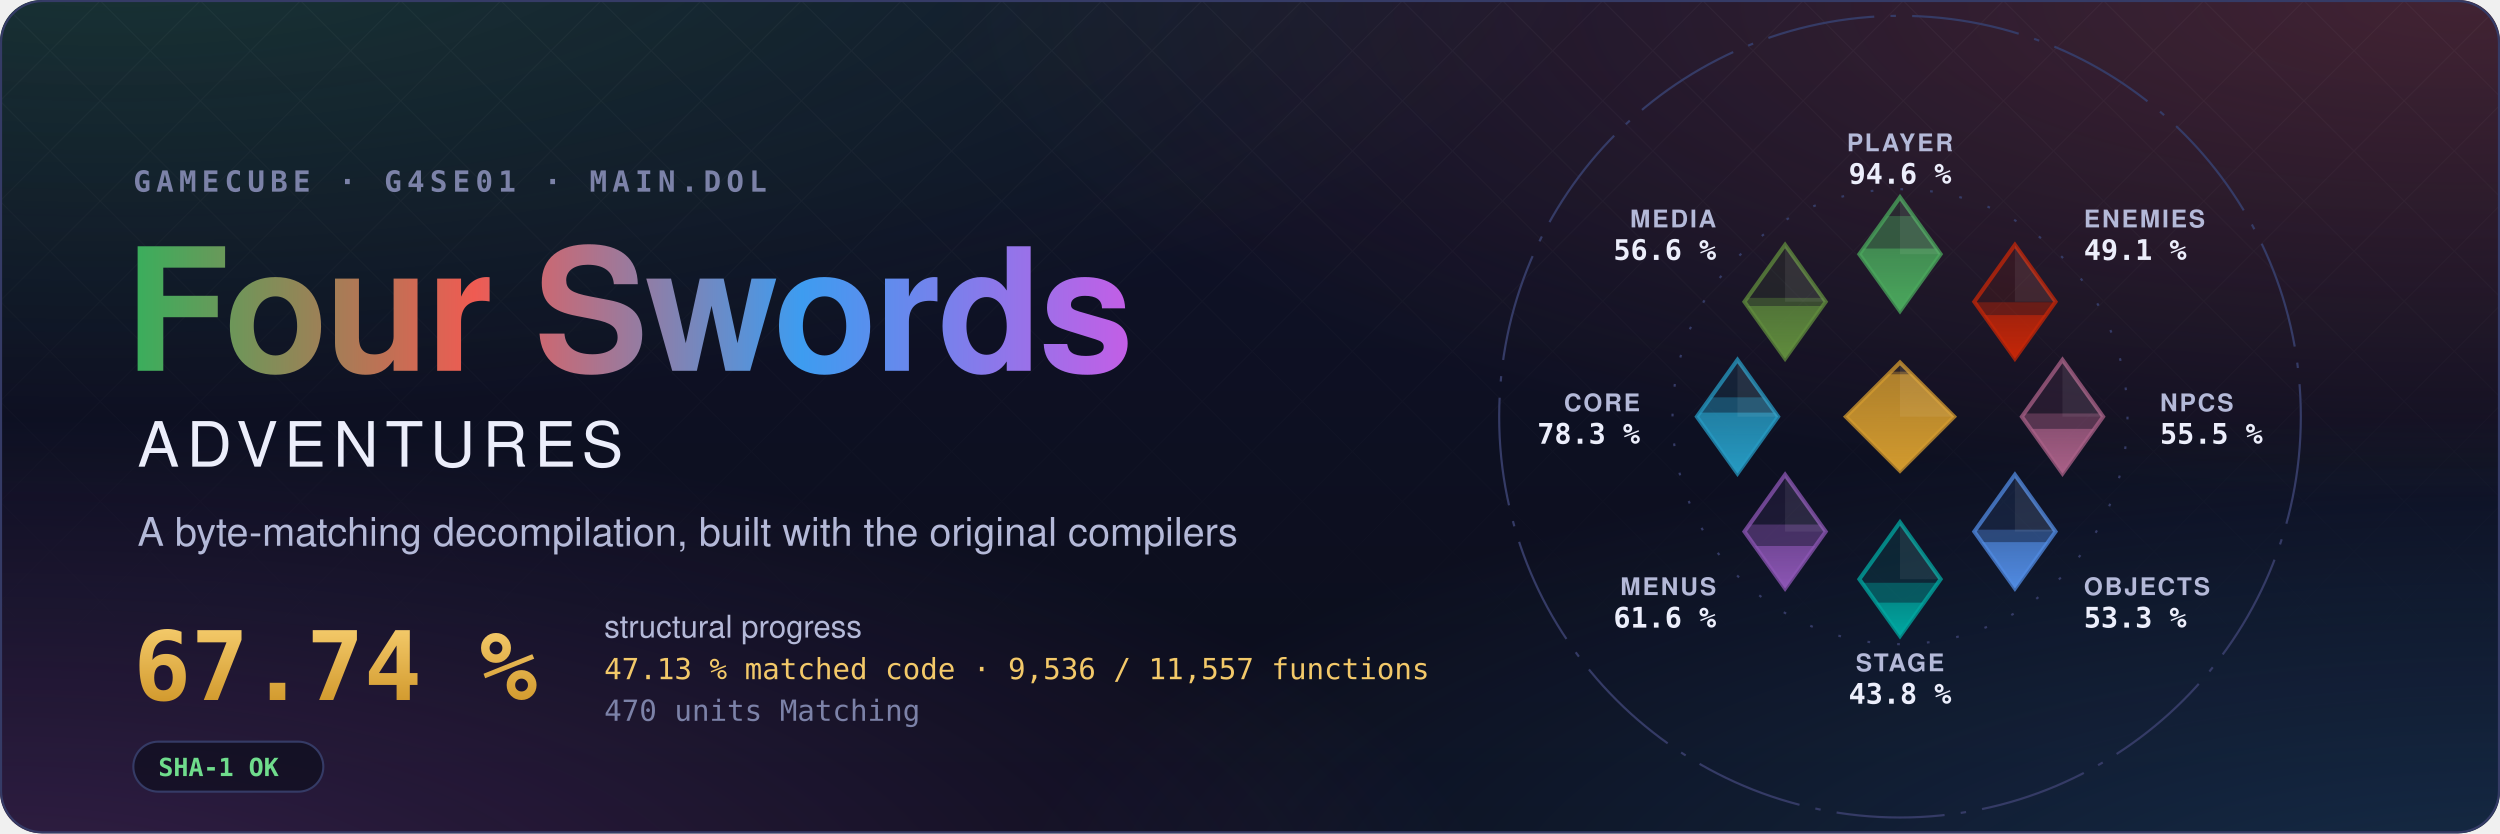
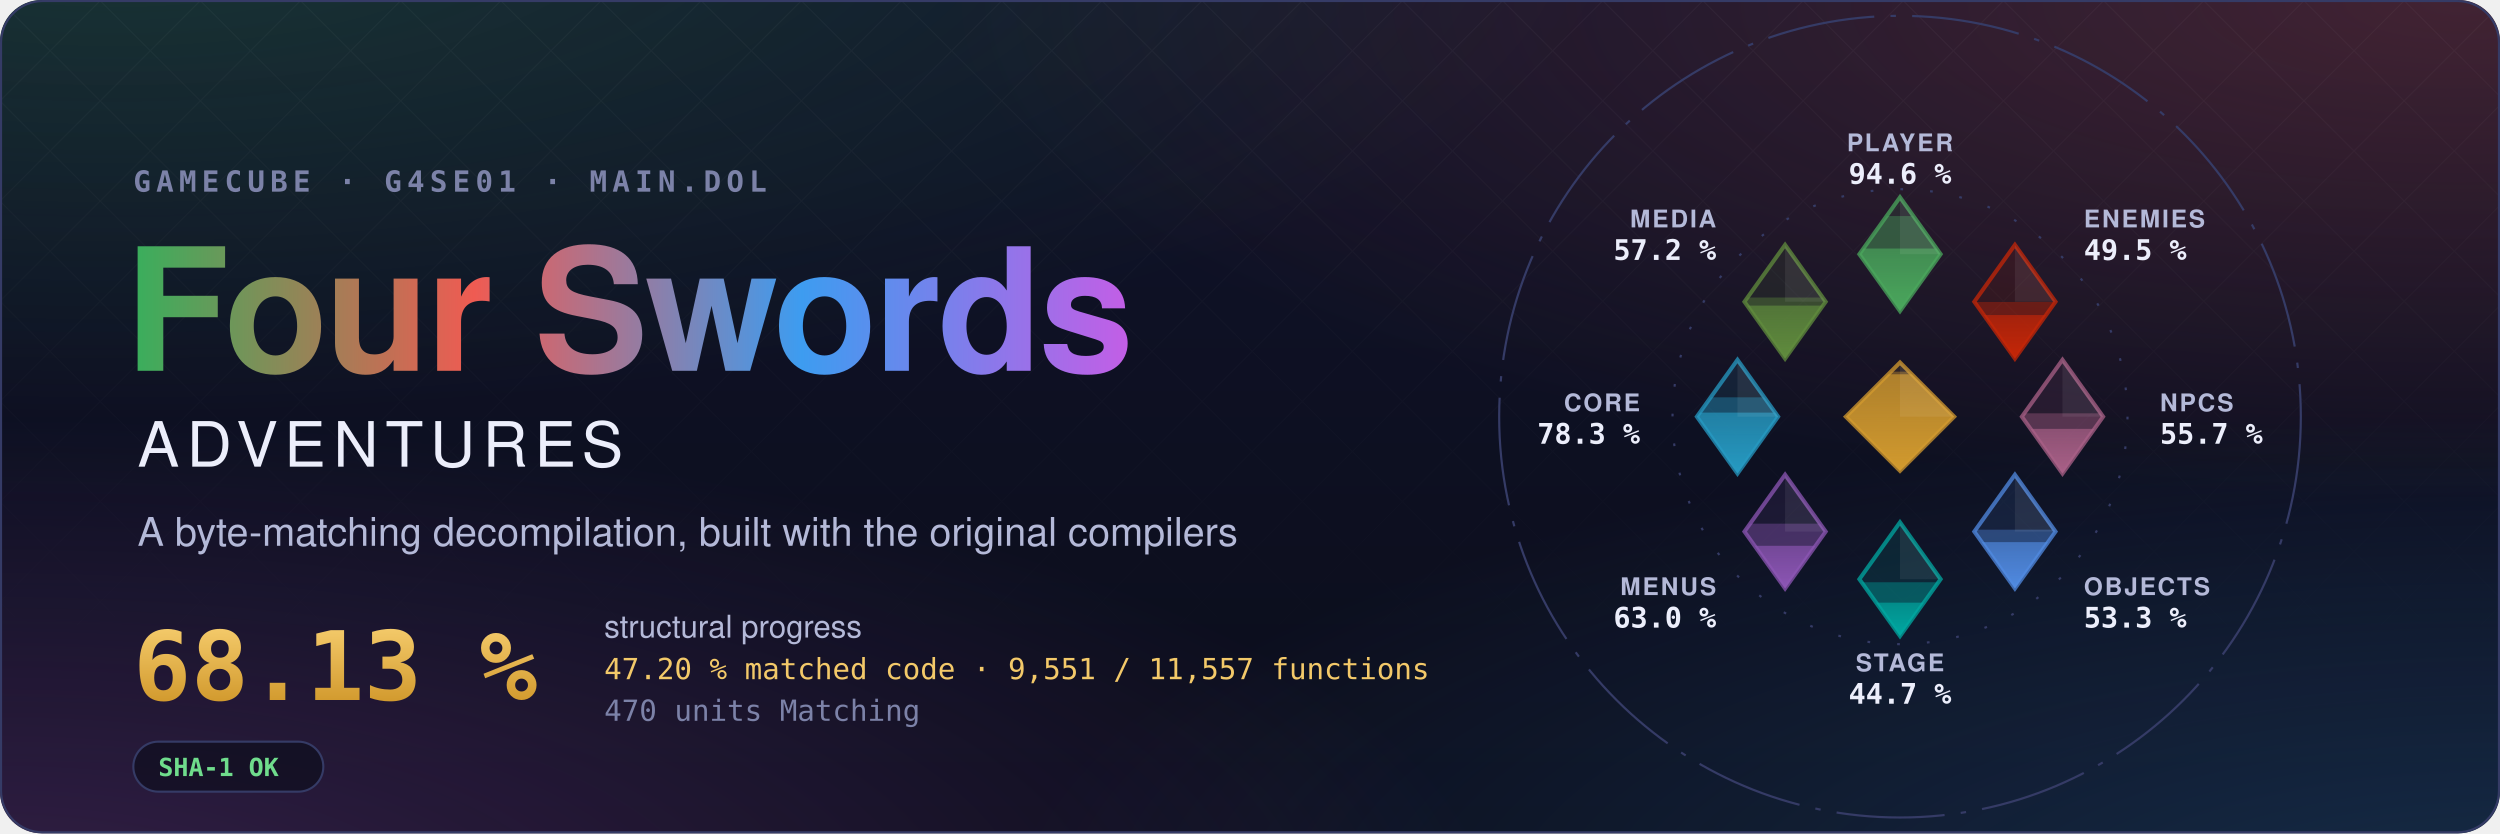
- <svg xmlns="http://www.w3.org/2000/svg" width="1200" height="400" viewBox="0 0 1200 400" role="img" aria-label="Four Swords Adventures decompilation: 67.74 % structural progress, 47.13 % matched code, 9,536 of 11,557 functions">
+ <svg xmlns="http://www.w3.org/2000/svg" width="1200" height="400" viewBox="0 0 1200 400" role="img" aria-label="Four Swords Adventures decompilation: 68.13 % structural progress, 47.20 % matched code, 9,551 of 11,557 functions">
  <style>text { font-family: -apple-system, BlinkMacSystemFont, 'Segoe UI', Helvetica, Arial, sans-serif; } .mono { font-family: ui-monospace, SFMono-Regular, 'SF Mono', Menlo, Consolas, monospace; } .spin { transform-box: fill-box; transform-origin: center; animation: spin 90s linear infinite; } @keyframes spin { to { transform: rotate(360deg); } } .rise { transform-box: fill-box; transform-origin: 50% 100%; animation: rise 1.6s cubic-bezier(.2,.8,.2,1) both; } @keyframes rise { from { transform: scaleY(0); } } @media (prefers-reduced-motion: reduce) { * { animation: none !important; } }</style>
  <defs>
    <radialGradient id="glow0" cx="0.05" cy="-0.1" r="0.6">
      <stop offset="0" stop-color="#3aae5c" stop-opacity="0.22" />
      <stop offset="1" stop-color="#3aae5c" stop-opacity="0" />
    </radialGradient>
    <radialGradient id="glow1" cx="0.98" cy="0.0" r="0.6">
      <stop offset="0" stop-color="#ef5b52" stop-opacity="0.22" />
      <stop offset="1" stop-color="#ef5b52" stop-opacity="0" />
    </radialGradient>
    <radialGradient id="glow2" cx="1.0" cy="1.1" r="0.6">
      <stop offset="0" stop-color="#3d9cf0" stop-opacity="0.22" />
      <stop offset="1" stop-color="#3d9cf0" stop-opacity="0" />
    </radialGradient>
    <radialGradient id="glow3" cx="0.0" cy="1.1" r="0.6">
      <stop offset="0" stop-color="#c35ee6" stop-opacity="0.22" />
      <stop offset="1" stop-color="#c35ee6" stop-opacity="0" />
    </radialGradient>
    <linearGradient id="sky" x1="0" y1="0" x2="0" y2="1">
      <stop offset="0" stop-color="#10132a" />
      <stop offset="1" stop-color="#0b0d1a" />
    </linearGradient>
    <linearGradient id="four" x1="0" y1="0" x2="1" y2="0">
      <stop offset="0" stop-color="#3aae5c" />
      <stop offset="0.34" stop-color="#ef5b52" />
      <stop offset="0.67" stop-color="#3d9cf0" />
      <stop offset="1" stop-color="#c35ee6" />
    </linearGradient>
    <linearGradient id="goldtext" x1="0" y1="0" x2="0" y2="1">
      <stop offset="0" stop-color="#f3c969" />
      <stop offset="1" stop-color="#d29a2e" />
    </linearGradient>
    <pattern id="lattice" width="34" height="34" patternUnits="userSpaceOnUse" patternTransform="rotate(45)">
      <path d="M0 0H34M0 0V34" stroke="#fff" stroke-opacity="0.035" />
    </pattern>
    <linearGradient id="fade" x1="0" y1="0" x2="0" y2="1">
      <stop offset="0" stop-color="#fff" />
      <stop offset="0.8" stop-color="#fff" stop-opacity="0" />
    </linearGradient>
    <mask id="fadeMask">
      <rect width="1200" height="400" fill="url(#fade)" />
    </mask>
    <clipPath id="card">
      <rect width="1200" height="400" rx="20" />
    </clipPath>
  </defs>
  <g clip-path="url(#card)">
    <rect width="1200" height="400" fill="url(#sky)" />
    <rect width="1200" height="400" fill="url(#glow0)" />
    <rect width="1200" height="400" fill="url(#glow1)" />
    <rect width="1200" height="400" fill="url(#glow2)" />
    <rect width="1200" height="400" fill="url(#glow3)" />
    <rect width="1200" height="400" fill="url(#lattice)" mask="url(#fadeMask)" />
  </g>
  <rect x="0.5" y="0.5" width="1199" height="399" rx="20" fill="none" stroke="#353b66" />
  <text x="64" y="92" class="mono" font-size="14" font-weight="600" letter-spacing="0.18em" fill="#7c82a8">GAMECUBE · G4SE01 · MAIN.DOL</text>
  <text x="60" y="178" font-size="82" font-weight="700" letter-spacing="-1.5" fill="url(#four)">Four Swords</text>
  <text x="66" y="224" font-size="30" font-weight="500" letter-spacing="0.12em" fill="#eceefb">ADVENTURES</text>
  <text x="66" y="262" font-size="19" fill="#b4b9d8">A byte-matching decompilation, built with the original compilers</text>
-   <text x="64" y="336" class="mono" font-size="46" font-weight="700" fill="url(#goldtext)">67.74 %</text>
+   <text x="64" y="336" class="mono" font-size="46" font-weight="700" fill="url(#goldtext)">68.13 %</text>
  <text x="290" y="306" font-size="15" fill="#b4b9d8">structural progress</text>
-   <text x="290" y="326" class="mono" font-size="14" fill="#f3c969">47.13 % matched code · 9,536 / 11,557 functions</text>
+   <text x="290" y="326" class="mono" font-size="14" fill="#f3c969">47.20 % matched code · 9,551 / 11,557 functions</text>
  <text x="290" y="346" class="mono" font-size="14" fill="#7c82a8">470 units Matching</text>
  <g transform="translate(64 356)">
    <rect width="91.2" height="24" rx="12" fill="#0b0d1a" fill-opacity="0.6" stroke="#353b66" />
    <text x="12" y="16.5" class="mono" font-size="12" font-weight="600" fill="#6fdc8c">SHA-1 OK</text>
  </g>
  <defs>
    <clipPath id="ec-player">
      <path d="M0 -81L15 -60L0 -39L-15 -60Z" />
    </clipPath>
    <linearGradient id="eg-player" x1="0" y1="1" x2="0" y2="0">
      <stop offset="0" stop-color="#4aa75c" />
      <stop offset="1" stop-color="#4aa75c" stop-opacity="0.65" />
    </linearGradient>
    <clipPath id="ec-enemies">
      <path d="M42.43 -63.43L57.43 -42.43L42.43 -21.43L27.43 -42.43Z" />
    </clipPath>
    <linearGradient id="eg-enemies" x1="0" y1="1" x2="0" y2="0">
      <stop offset="0" stop-color="#c52607" />
      <stop offset="1" stop-color="#c52607" stop-opacity="0.65" />
    </linearGradient>
    <clipPath id="ec-npcs">
      <path d="M60 -21L75 0L60 21L45 0Z" />
    </clipPath>
    <linearGradient id="eg-npcs" x1="0" y1="1" x2="0" y2="0">
      <stop offset="0" stop-color="#a96087" />
      <stop offset="1" stop-color="#a96087" stop-opacity="0.65" />
    </linearGradient>
    <clipPath id="ec-objects">
      <path d="M42.43 21.43L57.43 42.43L42.43 63.43L27.43 42.43Z" />
    </clipPath>
    <linearGradient id="eg-objects" x1="0" y1="1" x2="0" y2="0">
      <stop offset="0" stop-color="#508ae1" />
      <stop offset="1" stop-color="#508ae1" stop-opacity="0.65" />
    </linearGradient>
    <clipPath id="ec-stage">
      <path d="M0 39L15 60L0 81L-15 60Z" />
    </clipPath>
    <linearGradient id="eg-stage" x1="0" y1="1" x2="0" y2="0">
      <stop offset="0" stop-color="#00a8a1" />
      <stop offset="1" stop-color="#00a8a1" stop-opacity="0.65" />
    </linearGradient>
    <clipPath id="ec-menus">
      <path d="M-42.43 21.43L-27.43 42.43L-42.43 63.43L-57.43 42.43Z" />
    </clipPath>
    <linearGradient id="eg-menus" x1="0" y1="1" x2="0" y2="0">
      <stop offset="0" stop-color="#8c55b4" />
      <stop offset="1" stop-color="#8c55b4" stop-opacity="0.65" />
    </linearGradient>
    <clipPath id="ec-core">
      <path d="M-60 -21L-45 0L-60 21L-75 0Z" />
    </clipPath>
    <linearGradient id="eg-core" x1="0" y1="1" x2="0" y2="0">
      <stop offset="0" stop-color="#269ac2" />
      <stop offset="1" stop-color="#269ac2" stop-opacity="0.65" />
    </linearGradient>
    <clipPath id="ec-media">
      <path d="M-42.43 -63.43L-27.43 -42.43L-42.43 -21.43L-57.43 -42.43Z" />
    </clipPath>
    <linearGradient id="eg-media" x1="0" y1="1" x2="0" y2="0">
      <stop offset="0" stop-color="#608c3d" />
      <stop offset="1" stop-color="#608c3d" stop-opacity="0.65" />
    </linearGradient>
    <clipPath id="ec-libs">
      <path d="M0 -20L20 0L0 20L-20 0Z" />
    </clipPath>
    <linearGradient id="eg-libs" x1="0" y1="1" x2="0" y2="0">
      <stop offset="0" stop-color="#d29a2e" />
      <stop offset="1" stop-color="#d29a2e" stop-opacity="0.65" />
    </linearGradient>
  </defs>
  <g transform="translate(912 200) scale(1.3)">
    <circle class="spin" r="148" fill="none" stroke="#353b66" stroke-width="0.8" stroke-dasharray="40 6 2 6" />
    <circle r="84" fill="none" stroke="#353b66" stroke-width="0.8" stroke-dasharray="1 10" />
    <path d="M0 -81L15 -60L0 -39L-15 -60Z" fill="#4aa75c" fill-opacity="0.12" stroke="#4aa75c" stroke-opacity="0.75" stroke-width="1.5" />
    <g clip-path="url(#ec-player)">
      <rect class="rise" style="animation-delay:0.20s" x="-15.0" y="-74.08" width="30" height="35.08" fill="#4aa75c" fill-opacity="0.38" />
    </g>
    <g clip-path="url(#ec-player)">
      <rect class="rise" style="animation-delay:0.20s" x="-15.0" y="-62.09" width="30" height="23.09" fill="url(#eg-player)" />
    </g>
    <path d="M0.0 -81.0L15.0 -60.0L0.0 -60.0Z" fill="#fff" fill-opacity="0.07" />
    <text x="0.0" y="-98.0" text-anchor="middle" font-size="9" font-weight="600" letter-spacing="0.08em" fill="#b4b9d8">PLAYER</text>
    <text x="0.0" y="-86.0" text-anchor="middle" font-size="10.5" font-weight="700" fill="#eceefb" class="mono">94.6 %</text>
    <path d="M42.43 -63.43L57.43 -42.43L42.43 -21.43L27.43 -42.43Z" fill="#c52607" fill-opacity="0.12" stroke="#c52607" stroke-opacity="0.75" stroke-width="1.5" />
    <g clip-path="url(#ec-enemies)">
-       <rect class="rise" style="animation-delay:0.30s" x="27.43" y="-42.23" width="30" height="20.80" fill="#c52607" fill-opacity="0.38" />
+       <rect class="rise" style="animation-delay:0.30s" x="27.43" y="-42.33" width="30" height="20.90" fill="#c52607" fill-opacity="0.38" />
    </g>
    <g clip-path="url(#ec-enemies)">
-       <rect class="rise" style="animation-delay:0.30s" x="27.43" y="-37.49" width="30" height="16.06" fill="url(#eg-enemies)" />
+       <rect class="rise" style="animation-delay:0.30s" x="27.43" y="-37.52" width="30" height="16.09" fill="url(#eg-enemies)" />
    </g>
    <path d="M42.43 -63.43L57.43 -42.43L42.43 -42.43Z" fill="#fff" fill-opacity="0.07" />
    <text x="67.88" y="-69.88" text-anchor="start" font-size="9" font-weight="600" letter-spacing="0.08em" fill="#b4b9d8">ENEMIES</text>
-     <text x="67.88" y="-57.88" text-anchor="start" font-size="10.5" font-weight="700" fill="#eceefb" class="mono">49.1 %</text>
+     <text x="67.88" y="-57.88" text-anchor="start" font-size="10.5" font-weight="700" fill="#eceefb" class="mono">49.5 %</text>
    <path d="M60 -21L75 0L60 21L45 0Z" fill="#a96087" fill-opacity="0.12" stroke="#a96087" stroke-opacity="0.75" stroke-width="1.5" />
    <g clip-path="url(#ec-npcs)">
-       <rect class="rise" style="animation-delay:0.40s" x="45.0" y="-1.18" width="30" height="22.18" fill="#a96087" fill-opacity="0.38" />
+       <rect class="rise" style="animation-delay:0.40s" x="45.0" y="-1.23" width="30" height="22.23" fill="#a96087" fill-opacity="0.38" />
    </g>
    <g clip-path="url(#ec-npcs)">
      <rect class="rise" style="animation-delay:0.40s" x="45.0" y="4.50" width="30" height="16.50" fill="url(#eg-npcs)" />
    </g>
    <path d="M60.0 -21.0L75.0 0.0L60.0 0.0Z" fill="#fff" fill-opacity="0.07" />
    <text x="96.0" y="-2.0" text-anchor="start" font-size="9" font-weight="600" letter-spacing="0.08em" fill="#b4b9d8">NPCS</text>
-     <text x="96.0" y="10.0" text-anchor="start" font-size="10.5" font-weight="700" fill="#eceefb" class="mono">55.5 %</text>
+     <text x="96.0" y="10.0" text-anchor="start" font-size="10.5" font-weight="700" fill="#eceefb" class="mono">55.7 %</text>
    <path d="M42.43 21.43L57.43 42.43L42.43 63.43L27.43 42.43Z" fill="#508ae1" fill-opacity="0.12" stroke="#508ae1" stroke-opacity="0.75" stroke-width="1.5" />
    <g clip-path="url(#ec-objects)">
      <rect class="rise" style="animation-delay:0.50s" x="27.43" y="41.73" width="30" height="21.70" fill="#508ae1" fill-opacity="0.38" />
    </g>
    <g clip-path="url(#ec-objects)">
      <rect class="rise" style="animation-delay:0.50s" x="27.43" y="46.32" width="30" height="17.11" fill="url(#eg-objects)" />
    </g>
    <path d="M42.43 21.43L57.43 42.43L42.43 42.43Z" fill="#fff" fill-opacity="0.07" />
    <text x="67.88" y="65.88" text-anchor="start" font-size="9" font-weight="600" letter-spacing="0.08em" fill="#b4b9d8">OBJECTS</text>
    <text x="67.88" y="77.88" text-anchor="start" font-size="10.5" font-weight="700" fill="#eceefb" class="mono">53.3 %</text>
    <path d="M0 39L15 60L0 81L-15 60Z" fill="#00a8a1" fill-opacity="0.12" stroke="#00a8a1" stroke-opacity="0.75" stroke-width="1.5" />
    <g clip-path="url(#ec-stage)">
-       <rect class="rise" style="animation-delay:0.60s" x="-15.0" y="61.35" width="30" height="19.65" fill="#00a8a1" fill-opacity="0.38" />
+       <rect class="rise" style="animation-delay:0.60s" x="-15.0" y="61.14" width="30" height="19.86" fill="#00a8a1" fill-opacity="0.38" />
    </g>
    <g clip-path="url(#ec-stage)">
      <rect class="rise" style="animation-delay:0.60s" x="-15.0" y="68.68" width="30" height="12.32" fill="url(#eg-stage)" />
    </g>
    <path d="M0.0 39.0L15.0 60.0L0.0 60.0Z" fill="#fff" fill-opacity="0.07" />
    <text x="0.0" y="94.0" text-anchor="middle" font-size="9" font-weight="600" letter-spacing="0.08em" fill="#b4b9d8">STAGE</text>
-     <text x="0.0" y="106.0" text-anchor="middle" font-size="10.5" font-weight="700" fill="#eceefb" class="mono">43.8 %</text>
+     <text x="0.0" y="106.0" text-anchor="middle" font-size="10.5" font-weight="700" fill="#eceefb" class="mono">44.7 %</text>
    <path d="M-42.43 21.43L-27.43 42.43L-42.43 63.43L-57.43 42.43Z" fill="#8c55b4" fill-opacity="0.12" stroke="#8c55b4" stroke-opacity="0.75" stroke-width="1.5" />
    <g clip-path="url(#ec-menus)">
-       <rect class="rise" style="animation-delay:0.70s" x="-57.43" y="39.83" width="30" height="23.60" fill="#8c55b4" fill-opacity="0.38" />
+       <rect class="rise" style="animation-delay:0.70s" x="-57.43" y="39.50" width="30" height="23.93" fill="#8c55b4" fill-opacity="0.38" />
    </g>
    <g clip-path="url(#ec-menus)">
-       <rect class="rise" style="animation-delay:0.70s" x="-57.43" y="47.76" width="30" height="15.67" fill="url(#eg-menus)" />
+       <rect class="rise" style="animation-delay:0.70s" x="-57.43" y="47.69" width="30" height="15.74" fill="url(#eg-menus)" />
    </g>
    <path d="M-42.43 21.43L-27.43 42.43L-42.43 42.43Z" fill="#fff" fill-opacity="0.07" />
    <text x="-67.88" y="65.88" text-anchor="end" font-size="9" font-weight="600" letter-spacing="0.08em" fill="#b4b9d8">MENUS</text>
-     <text x="-67.88" y="77.88" text-anchor="end" font-size="10.5" font-weight="700" fill="#eceefb" class="mono">61.6 %</text>
+     <text x="-67.88" y="77.88" text-anchor="end" font-size="10.5" font-weight="700" fill="#eceefb" class="mono">63.0 %</text>
    <path d="M-60 -21L-45 0L-60 21L-75 0Z" fill="#269ac2" fill-opacity="0.12" stroke="#269ac2" stroke-opacity="0.75" stroke-width="1.5" />
    <g clip-path="url(#ec-core)">
      <rect class="rise" style="animation-delay:0.80s" x="-75.0" y="-7.15" width="30" height="28.15" fill="#269ac2" fill-opacity="0.38" />
    </g>
    <g clip-path="url(#ec-core)">
      <rect class="rise" style="animation-delay:0.80s" x="-75.0" y="-1.50" width="30" height="22.50" fill="url(#eg-core)" />
    </g>
    <path d="M-60.0 -21.0L-45.0 0.0L-60.0 0.0Z" fill="#fff" fill-opacity="0.07" />
    <text x="-96.0" y="-2.0" text-anchor="end" font-size="9" font-weight="600" letter-spacing="0.08em" fill="#b4b9d8">CORE</text>
    <text x="-96.0" y="10.0" text-anchor="end" font-size="10.5" font-weight="700" fill="#eceefb" class="mono">78.3 %</text>
    <path d="M-42.43 -63.43L-27.43 -42.43L-42.43 -21.43L-57.43 -42.43Z" fill="#608c3d" fill-opacity="0.12" stroke="#608c3d" stroke-opacity="0.75" stroke-width="1.5" />
    <g clip-path="url(#ec-media)">
-       <rect class="rise" style="animation-delay:0.90s" x="-57.43" y="-43.86" width="30" height="22.43" fill="#608c3d" fill-opacity="0.38" />
+       <rect class="rise" style="animation-delay:0.90s" x="-57.43" y="-44.00" width="30" height="22.57" fill="#608c3d" fill-opacity="0.38" />
    </g>
    <g clip-path="url(#ec-media)">
-       <rect class="rise" style="animation-delay:0.90s" x="-57.43" y="-40.87" width="30" height="19.44" fill="url(#eg-media)" />
+       <rect class="rise" style="animation-delay:0.90s" x="-57.43" y="-41.01" width="30" height="19.58" fill="url(#eg-media)" />
    </g>
    <path d="M-42.43 -63.43L-27.43 -42.43L-42.43 -42.43Z" fill="#fff" fill-opacity="0.07" />
    <text x="-67.88" y="-69.88" text-anchor="end" font-size="9" font-weight="600" letter-spacing="0.08em" fill="#b4b9d8">MEDIA</text>
-     <text x="-67.88" y="-57.88" text-anchor="end" font-size="10.5" font-weight="700" fill="#eceefb" class="mono">56.6 %</text>
+     <text x="-67.88" y="-57.88" text-anchor="end" font-size="10.5" font-weight="700" fill="#eceefb" class="mono">57.2 %</text>
    <path d="M0 -20L20 0L0 20L-20 0Z" fill="#d29a2e" fill-opacity="0.12" stroke="#d29a2e" stroke-opacity="0.75" stroke-width="1.5" />
    <g clip-path="url(#ec-libs)">
      <rect class="rise" style="animation-delay:1.00s" x="-20" y="-16.62" width="40" height="36.62" fill="#d29a2e" fill-opacity="0.38" />
    </g>
    <g clip-path="url(#ec-libs)">
      <rect class="rise" style="animation-delay:1.00s" x="-20" y="-15.65" width="40" height="35.65" fill="url(#eg-libs)" />
    </g>
    <path d="M0 -20L20 0L0 0Z" fill="#fff" fill-opacity="0.07" />
  </g>
</svg>
